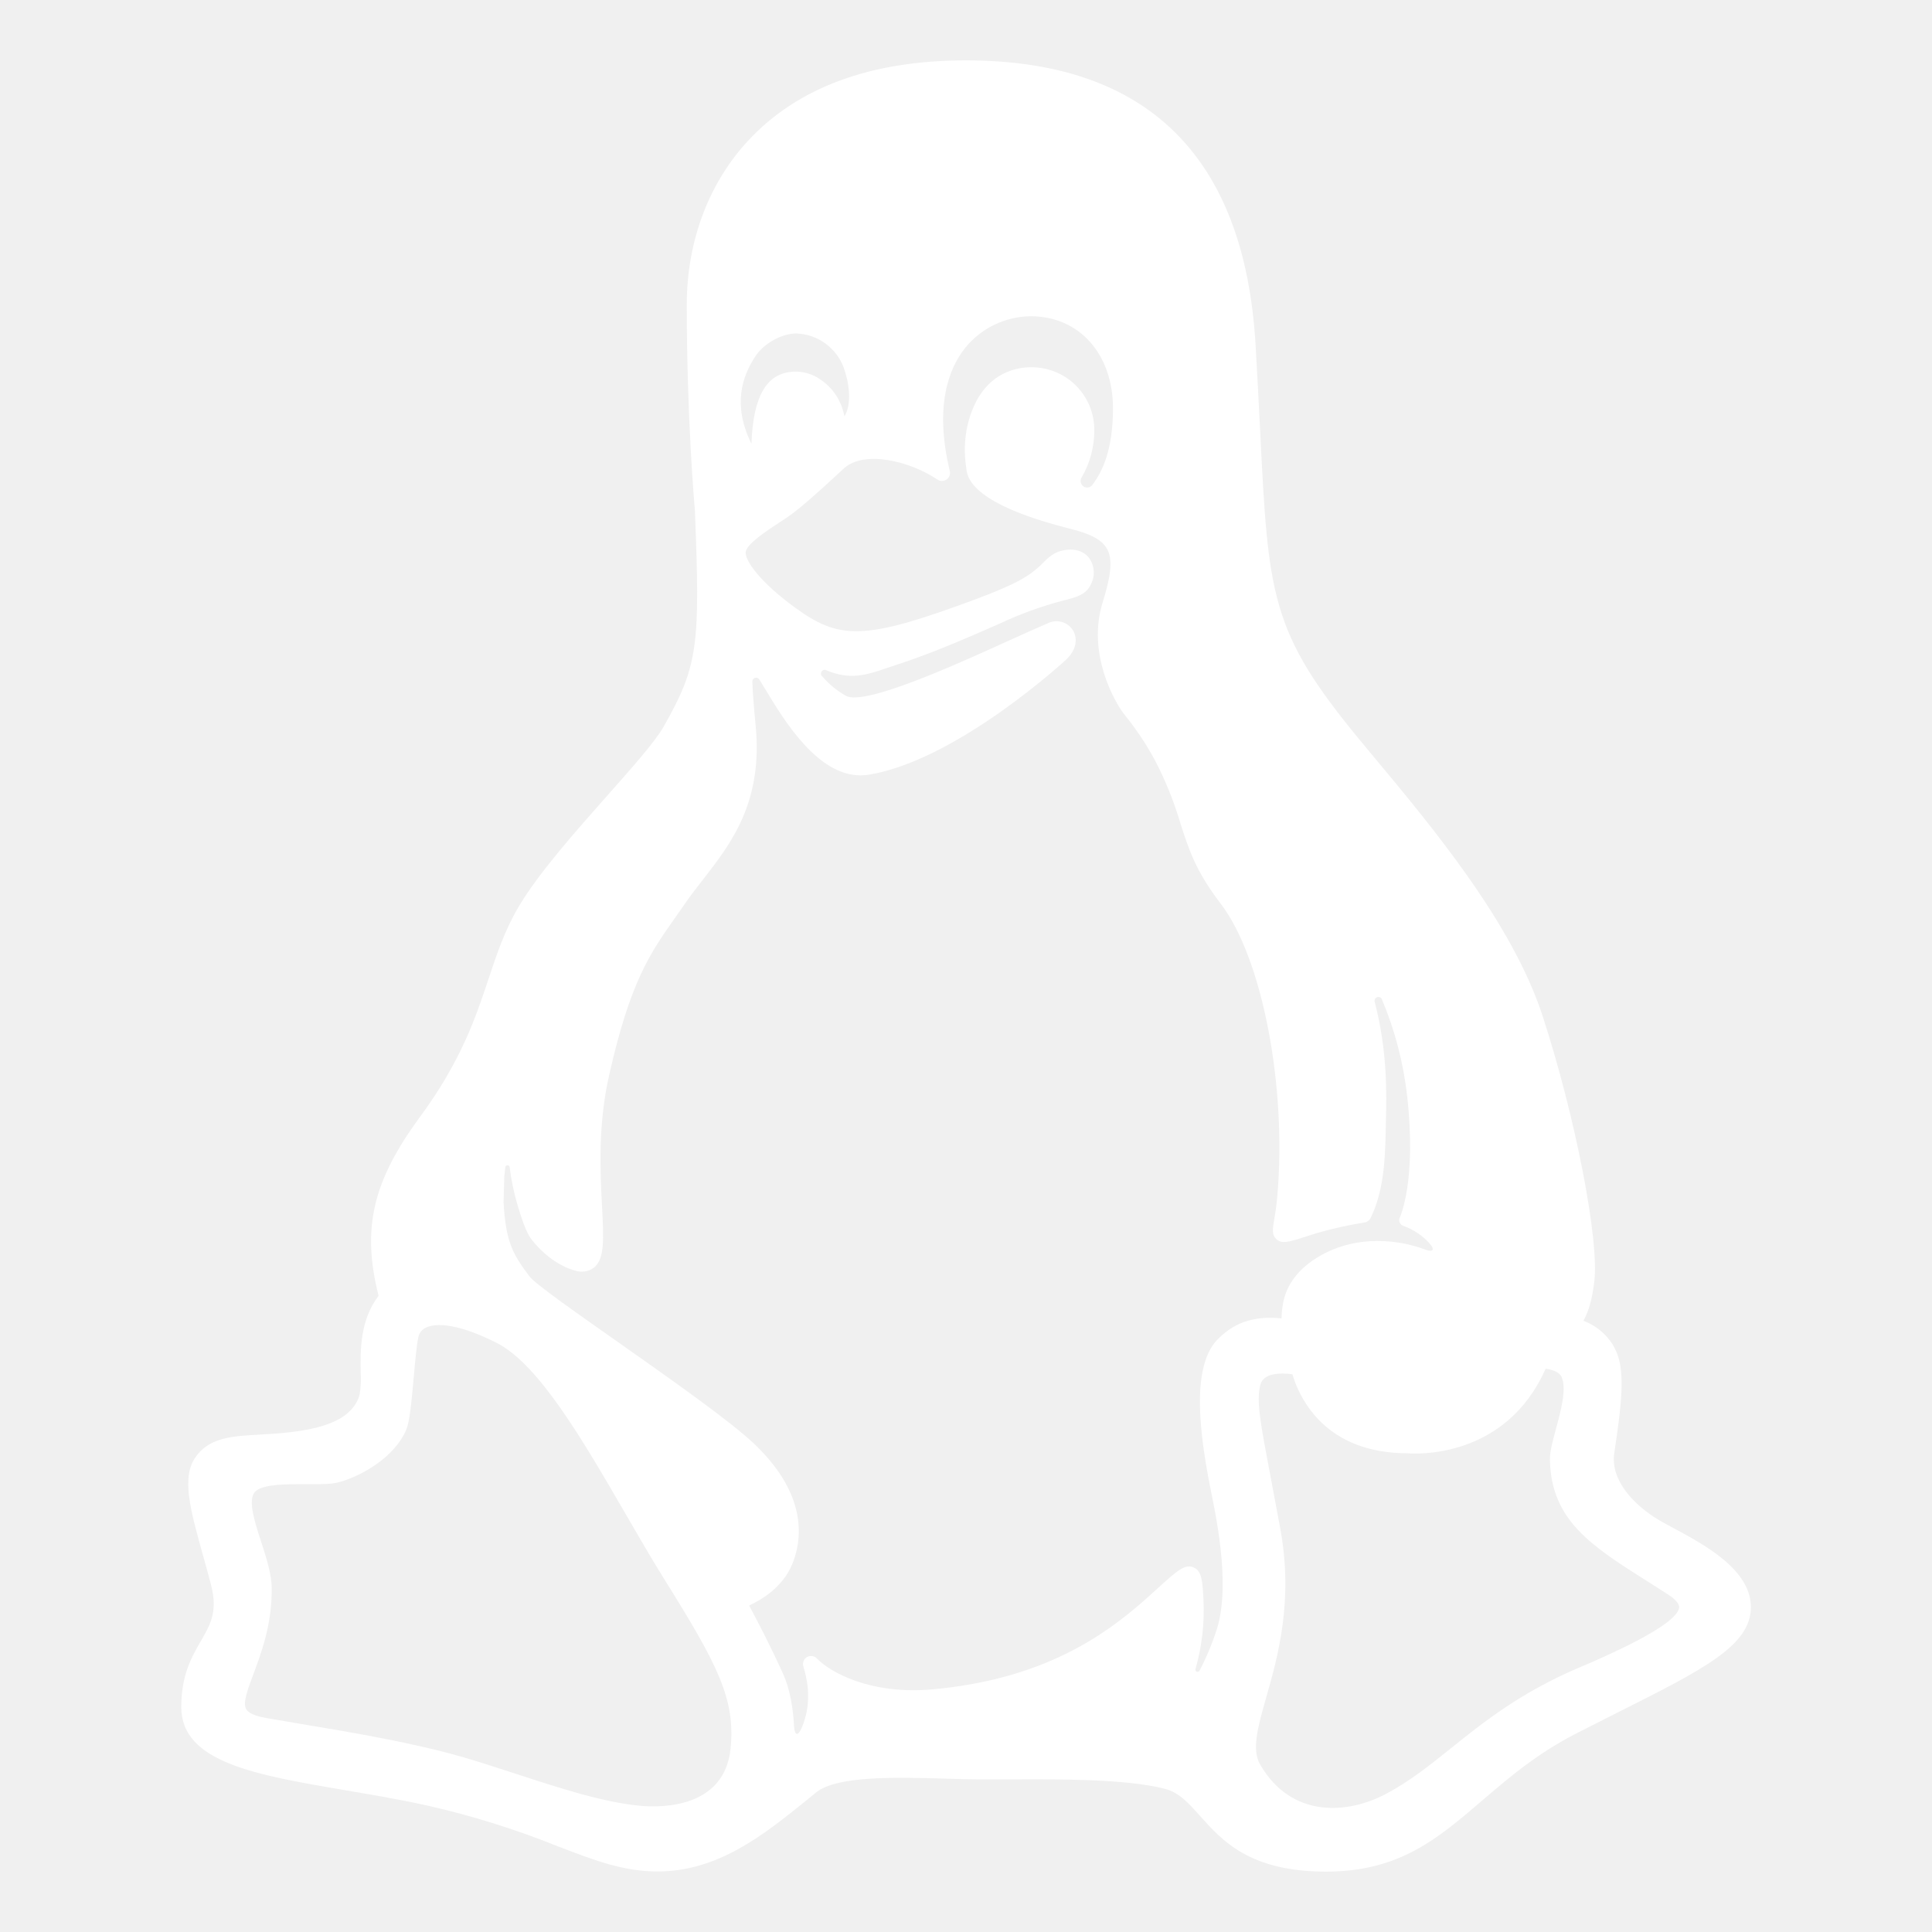
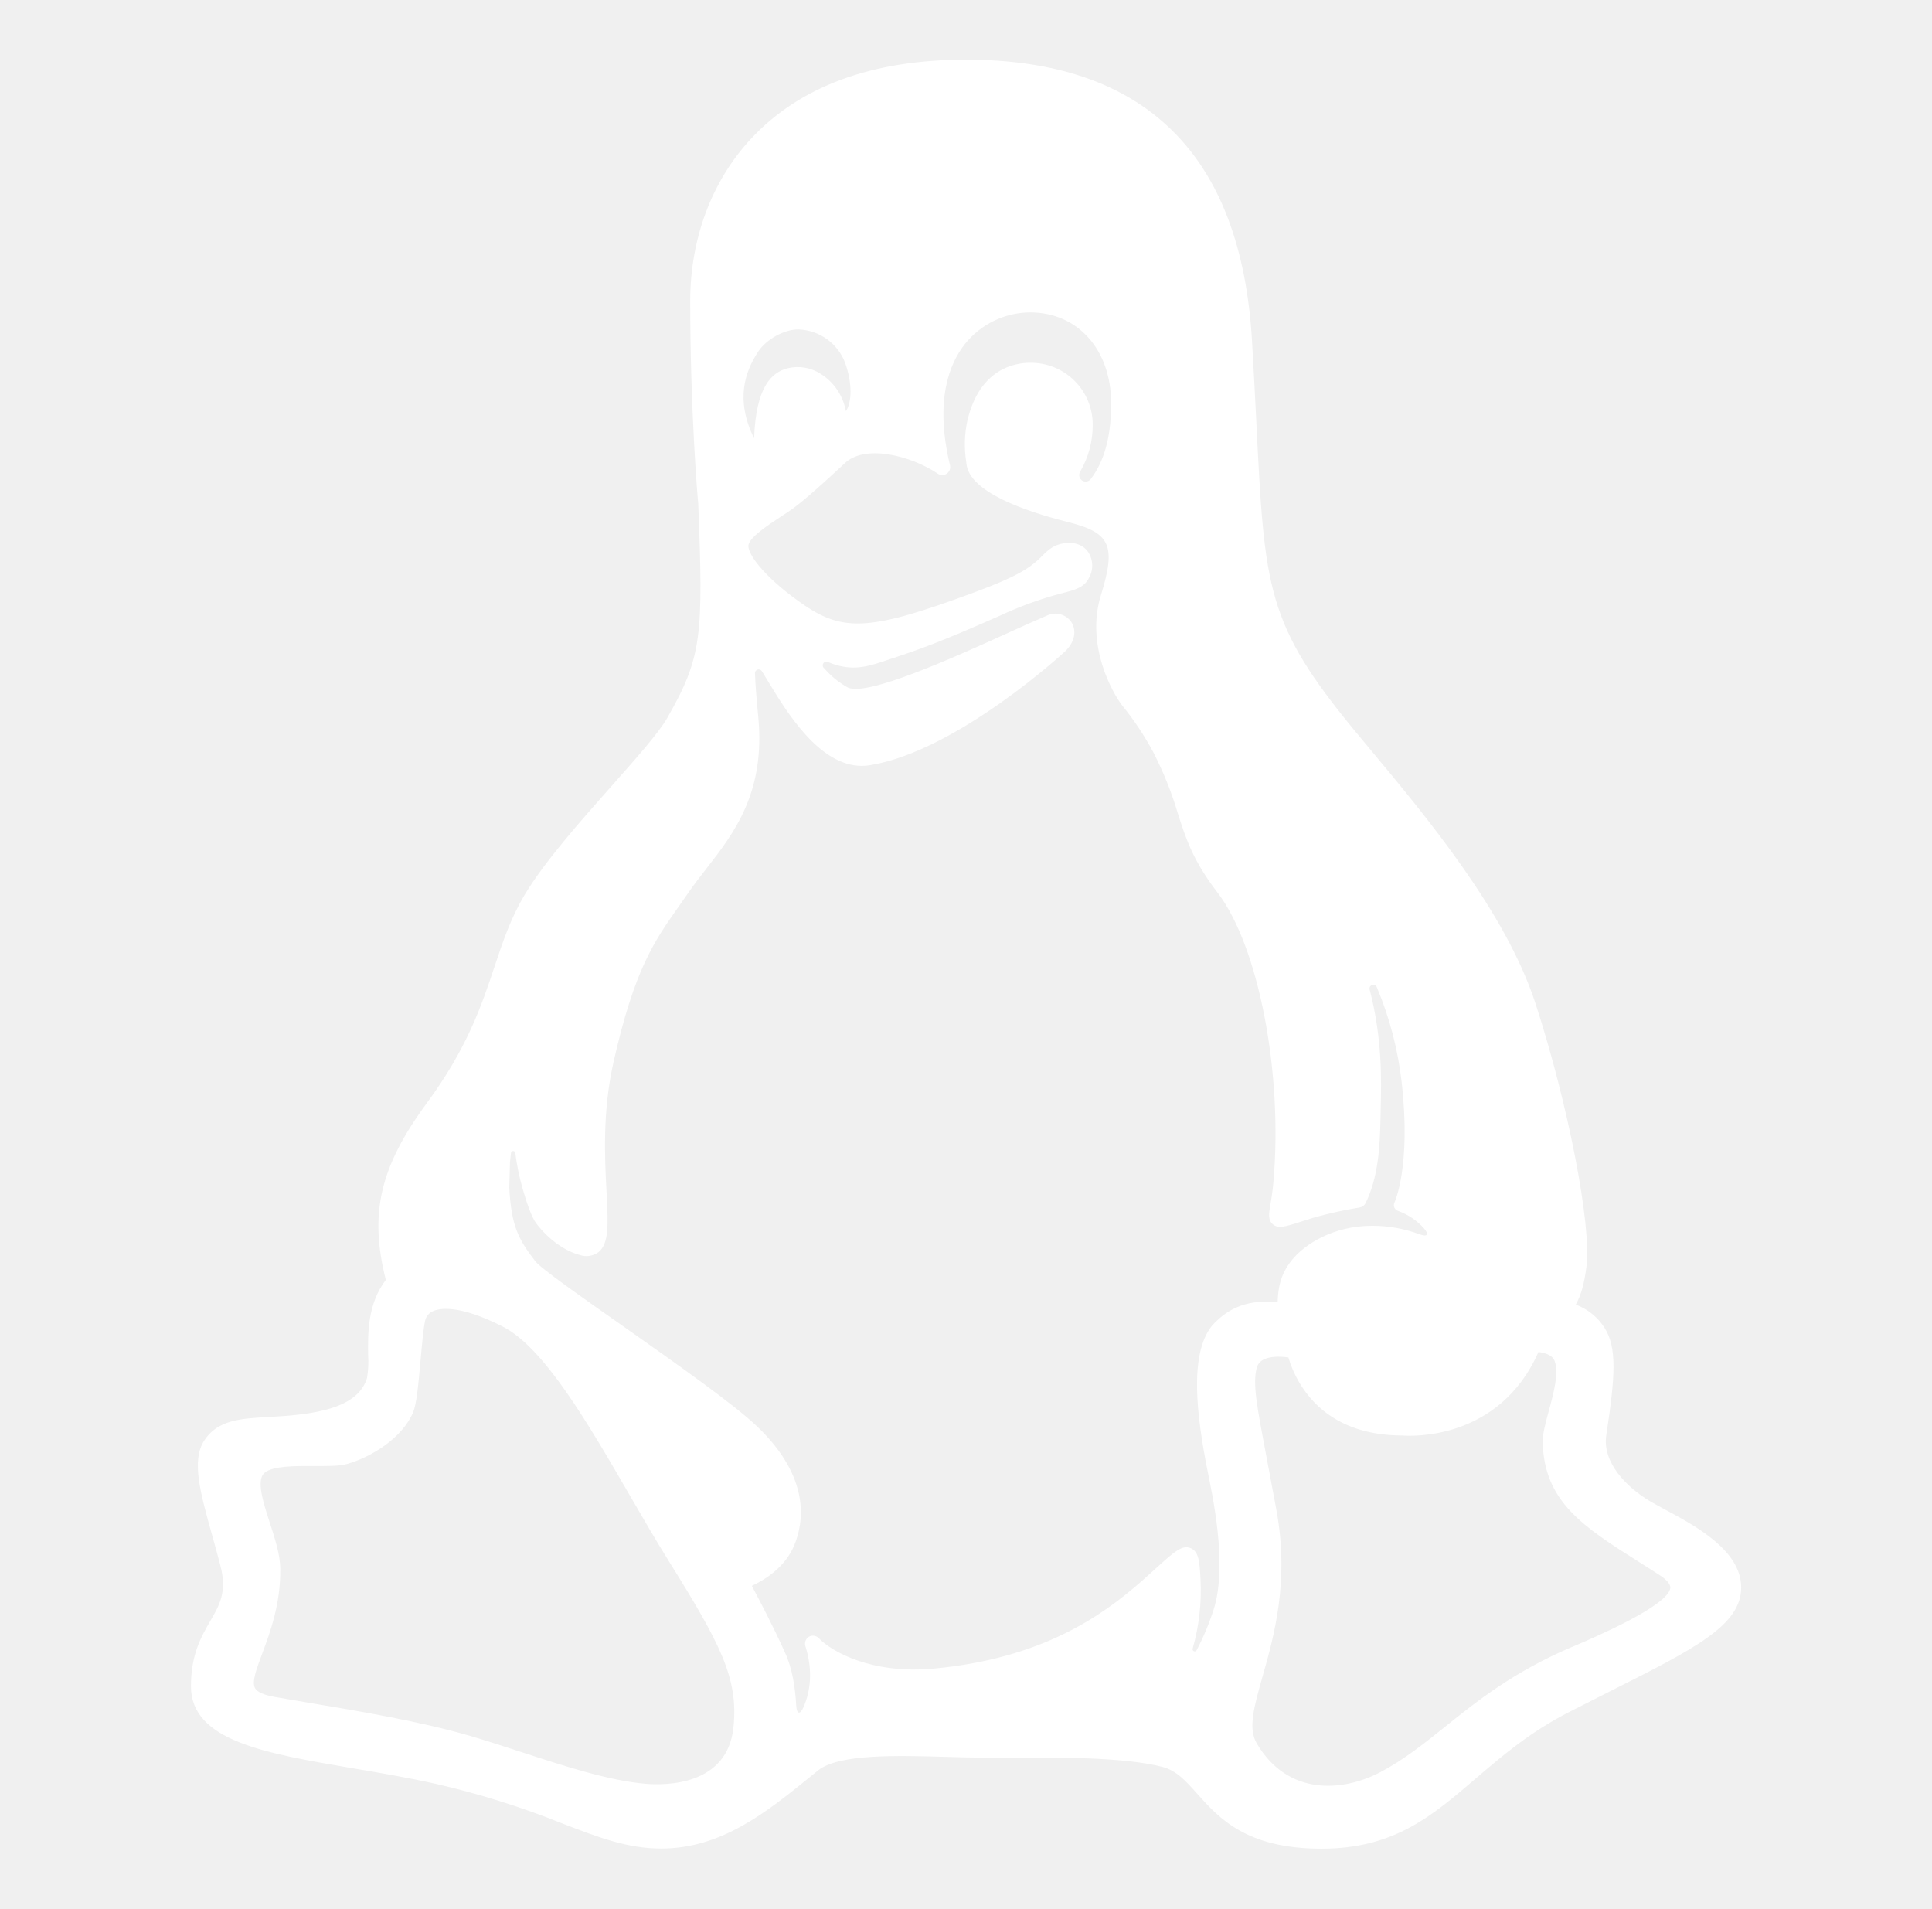
- <svg xmlns="http://www.w3.org/2000/svg" width="240" height="240" viewBox="0 0 512 512">
+ <svg xmlns="http://www.w3.org/2000/svg" width="243" height="240" viewBox="0 0 512 512">
  <path fill="white" d="M443.66 405.05c-1.46-.79-2.85-1.54-4-2.2c-6.47-3.83-13-10.52-11.85-17.83c2.42-15.94 2.89-23.47-.49-28.79a15.61 15.61 0 0 0-7.67-6.2v-.06c1.41-2.56 2.26-5.66 2.83-10.12c1.44-11-5-44-13.7-70.7c-8.08-24.68-29.24-50-44.7-68.56l-3.61-4.34c-23.88-28.93-24.34-38.19-26.55-82.67c-.32-6.47-.69-13.8-1.17-22C329.87 41.43 304 16 256 16c-25.2 0-44.62 7.15-57.72 21.26C187.79 48.55 182 64 182 80.78c0 29.52 2 53 2.15 54.29c1.4 35.7 1 41.22-8.31 57.55c-2.23 3.93-8.38 10.87-14.89 18.21c-8.48 9.57-18.09 20.41-23.36 29.22c-3.77 6.31-5.88 12.63-8.11 19.33c-3.4 10.21-7.26 21.78-18.15 36.57c-12.57 17.07-15.52 29.61-11 47.45c-4.94 6.45-4.83 14.37-4.75 20.23a25.84 25.84 0 0 1-.3 6.09c-2.29 7.59-12.42 9.4-22 10.18c-1.58.12-3.1.21-4.55.29c-7.26.39-13.53.74-17.13 6.3c-3.47 5.36-1.12 13.8 2.14 25.48c.72 2.58 1.46 5.25 2.19 8.06c1.83 7-.16 10.48-2.68 14.84c-2.44 4.21-5.21 9-5.21 17.55c0 14.67 20 18 43.05 21.94c7.36 1.24 15 2.53 22.63 4.24a225.58 225.58 0 0 1 34.08 10.68c9.72 3.73 17.4 6.68 26.43 6.68c16.18 0 28.25-9.77 39.92-19.21l2.15-1.75c5.53-4.49 21.5-4 34.34-3.64c3.46.1 6.73.2 9.65.2h6.22c13.48-.08 31.94-.18 42.23 2.5c3.75 1 6.2 3.72 9.29 7.19c5.87 6.56 13.17 14.75 33.39 14.75c19.39 0 29.55-8.71 41.32-18.8c7.16-6.13 14.56-12.48 25.07-17.86c3.92-2 7.62-3.87 11.08-5.61c22.64-11.38 35.11-17.65 35.11-27.82c0-9.91-12.24-16.5-20.34-20.86M211.11 88.38a13.91 13.91 0 0 1 12.47 9c1.95 5.55 1.81 10.42.21 12.94c0 0-.22-1-.36-1.44a14.85 14.85 0 0 0-6.44-8.59a11.35 11.35 0 0 0-8.94-1.47c-4.26 1.13-8.41 5-8.91 18.79c-5.16-10.47-2.31-18 .92-23c2.31-3.73 7.47-6.33 11.05-6.23m-17.5 375C192 479.24 175.2 479 170.09 478.59c-9.81-.82-21.66-4.69-33.13-8.43c-4.52-1.47-9.19-3-13.73-4.34c-13.2-3.89-30.12-6.74-43.72-9c-3.22-.55-6.27-1.06-9.05-1.55s-4.61-1.27-5.2-2.3c-1-1.65.38-5.25 1.93-9.41C69.27 438 72.11 430.34 72 421c0-3.91-1.47-8.3-2.84-12.56c-1.62-5-3.28-10.17-1.93-12.62c1.23-2.23 6.75-2.49 11.6-2.49h2.26c3.55 0 6.62.06 8.75-.53c6.51-1.81 14.86-6.92 17.81-13.88c.9-2.17 1.37-6.94 2-14c.37-4.12.74-8.37 1.22-10.58a3.55 3.55 0 0 1 2.11-2.55c1.65-.77 6.78-1.91 18.63 4.08c11.18 5.65 22.88 25.84 34.2 45.37c3.56 6.14 6.92 11.94 10.3 17.36c14.04 22.54 18.83 31.6 17.5 44.8Zm128.84-31.56a68.74 68.74 0 0 1-4.55 10.9a.58.58 0 0 1-1.08-.42a56.61 56.61 0 0 0 2.11-18.43c-.25-4.73-.4-7.59-2.66-8.51s-4.26.83-9.45 5.54c-1.1 1-2.36 2.14-3.78 3.4c-10.8 9.47-26.88 20.68-55.61 23.37c-16.84 1.59-27.59-4.63-30.92-8.14a2.16 2.16 0 0 0-3.07-.08a2.23 2.23 0 0 0-.51 2.29c2.12 6.84 1.2 12.26-.49 16.19c-.95 2.2-1.85 2.05-2-.34c-.25-4.64-1-9.88-3-14.19c-3.11-6.94-7-14.34-8.89-17.88v-.05c3.24-1.49 8.86-4.83 11.37-10.88s4.48-18-9.82-31.74c-6.28-6.05-22.1-17.16-36.06-27c-10.9-7.65-22.17-15.56-23.65-17.51c-4.49-5.89-6.37-9.3-6.94-19.65c.07-2.3.13-4.59.19-6.89l.27-2.49a.58.58 0 0 1 1.15 0a63.07 63.07 0 0 0 2 9.72c1.08 3.73 2.4 7.58 3.62 9.18c3.19 4.22 7.56 7.39 11.67 8.49a5.48 5.48 0 0 0 5-.72c2.93-2.33 2.65-7.6 2.19-16.34c-.47-9-1.11-21.34 1.85-34.55c5.62-25 10.91-32.51 17.61-42c.86-1.22 1.75-2.47 2.65-3.79c1.44-2.08 3-4.1 4.67-6.23c7.47-9.61 15.93-20.49 13.92-40.95c-.51-5.19-.76-8.83-.86-11.39a1 1 0 0 1 1.88-.59l.49.77l1.21 2c4.86 8 13.64 22.57 25.1 22.57a13.62 13.62 0 0 0 2.36-.21c23.39-3.93 51.9-30.25 52.17-30.51c3.12-3 2.84-6.14 1.64-7.91a5.18 5.18 0 0 0-6.45-1.72c-3.29 1.4-7.14 3.15-11.22 5c-13.82 6.27-37 16.75-42.25 14.34a23.11 23.11 0 0 1-6.32-5.13a1 1 0 0 1 1.14-1.65c5.59 2.29 9.55 1.45 14.2-.08l1-.34c9.37-3.09 14.2-4.77 30.76-12.08a97.55 97.55 0 0 1 16.26-5.93c4-1 6.42-1.63 7.71-4.34a6.65 6.65 0 0 0-.5-7.13c-1.53-1.87-4.07-2.57-7-1.9c-3.22.75-4.7 3-6.41 4.49c-2.4 2.05-5 4.16-17.19 8.65c-27 10-34.58 10.61-45.21 3.43c-9.84-6.69-15.15-13.23-15.15-16c0-2.13 5.45-5.7 8.71-7.84c1.33-.87 2.59-1.69 3.62-2.46c4.34-3.22 13-11.39 13.38-11.73c5.4-5.41 17.91-2.18 25 2.58a2.23 2.23 0 0 0 1.72.41a2.14 2.14 0 0 0 1.68-2.58c-4.2-17.46-.13-27.34 4-32.55a22.58 22.58 0 0 1 17.48-8.48c12.81 0 21.76 10 21.76 24.42c0 11-2.82 16.79-5.48 20.3a1.73 1.73 0 0 1-2.58.18a1.78 1.78 0 0 1-.24-2.2A24.61 24.61 0 0 0 290 114a16.58 16.58 0 0 0-16.84-16.67c-3.94 0-13.48 1.5-16.77 15.44a29.81 29.81 0 0 0-.34 11.07l.08.71c.9 7.38 15.3 12.51 27.23 15.51c11.36 2.85 13 6.22 8.84 19.63s3.11 26.23 5.7 29.57a78.3 78.3 0 0 1 8.31 12.47a93.8 93.8 0 0 1 6.62 16.48c2.17 6.79 4.05 12.65 10.63 21.22c11.07 14.4 17.66 48.64 15 78c-.21 2.41-.53 4.29-.77 5.67c-.43 2.53-.72 4.2.66 5.38s3.16.7 7.26-.63l3.43-1.09a109.33 109.33 0 0 1 12.58-2.8a2.15 2.15 0 0 0 1.59-1.16c3.43-6.91 3.85-15.22 4-22.47q0-1.31.06-2.79c.19-7.77.45-18.93-2.95-32a1 1 0 0 1 1.93-.64a93 93 0 0 1 6.66 25.55c2.55 22.58-1.9 32.09-1.94 32.17a1.61 1.61 0 0 0 .95 2.25a17.12 17.12 0 0 1 6.95 4.67c1.46 1.66.93 2.4-1.14 1.62a36.26 36.26 0 0 0-12.77-2.29c-10.4 0-18.09 4.95-21.51 9.19c-3.19 3.94-3.7 7.67-3.83 11.27l-.06.05c-7.48-.75-12.94 1.21-17.47 6.21l-.08.09c-6.26 7.75-4 24.63-1.29 38.48c1.28 6.45 5.59 25.52 1.73 37.68Zm96.1 10.07c-15.71 6.71-25.43 14.51-34 21.39c-5.65 4.53-11 8.81-17.28 12.14c-10.12 5.34-24.91 6.53-33.27-7.7c-2.37-4-.71-9.86 1.58-17.95c3.05-10.75 7.23-25.46 3.71-44.65c-.94-5.12-1.77-9.51-2.49-13.31C334 377 332.9 371.43 334 367c.63-2.45 3.43-3 5.87-3a20.83 20.83 0 0 1 2.63.19a29.51 29.51 0 0 0 7 12.1c5.7 5.86 13.63 8.83 23.56 8.85c2.1.17 25.94 1.55 36.54-22.4c1.46.18 3.65.7 4.3 2.3c1.28 3.19-.27 8.91-1.52 13.5c-.9 3.31-1.68 6.16-1.63 8.37c.31 16 11 22.78 25.83 32.16c1.79 1.13 3.66 2.31 5.55 3.54S445 425 445 426c-.52 4.79-20 13.16-26.45 15.91Z" />
</svg>
